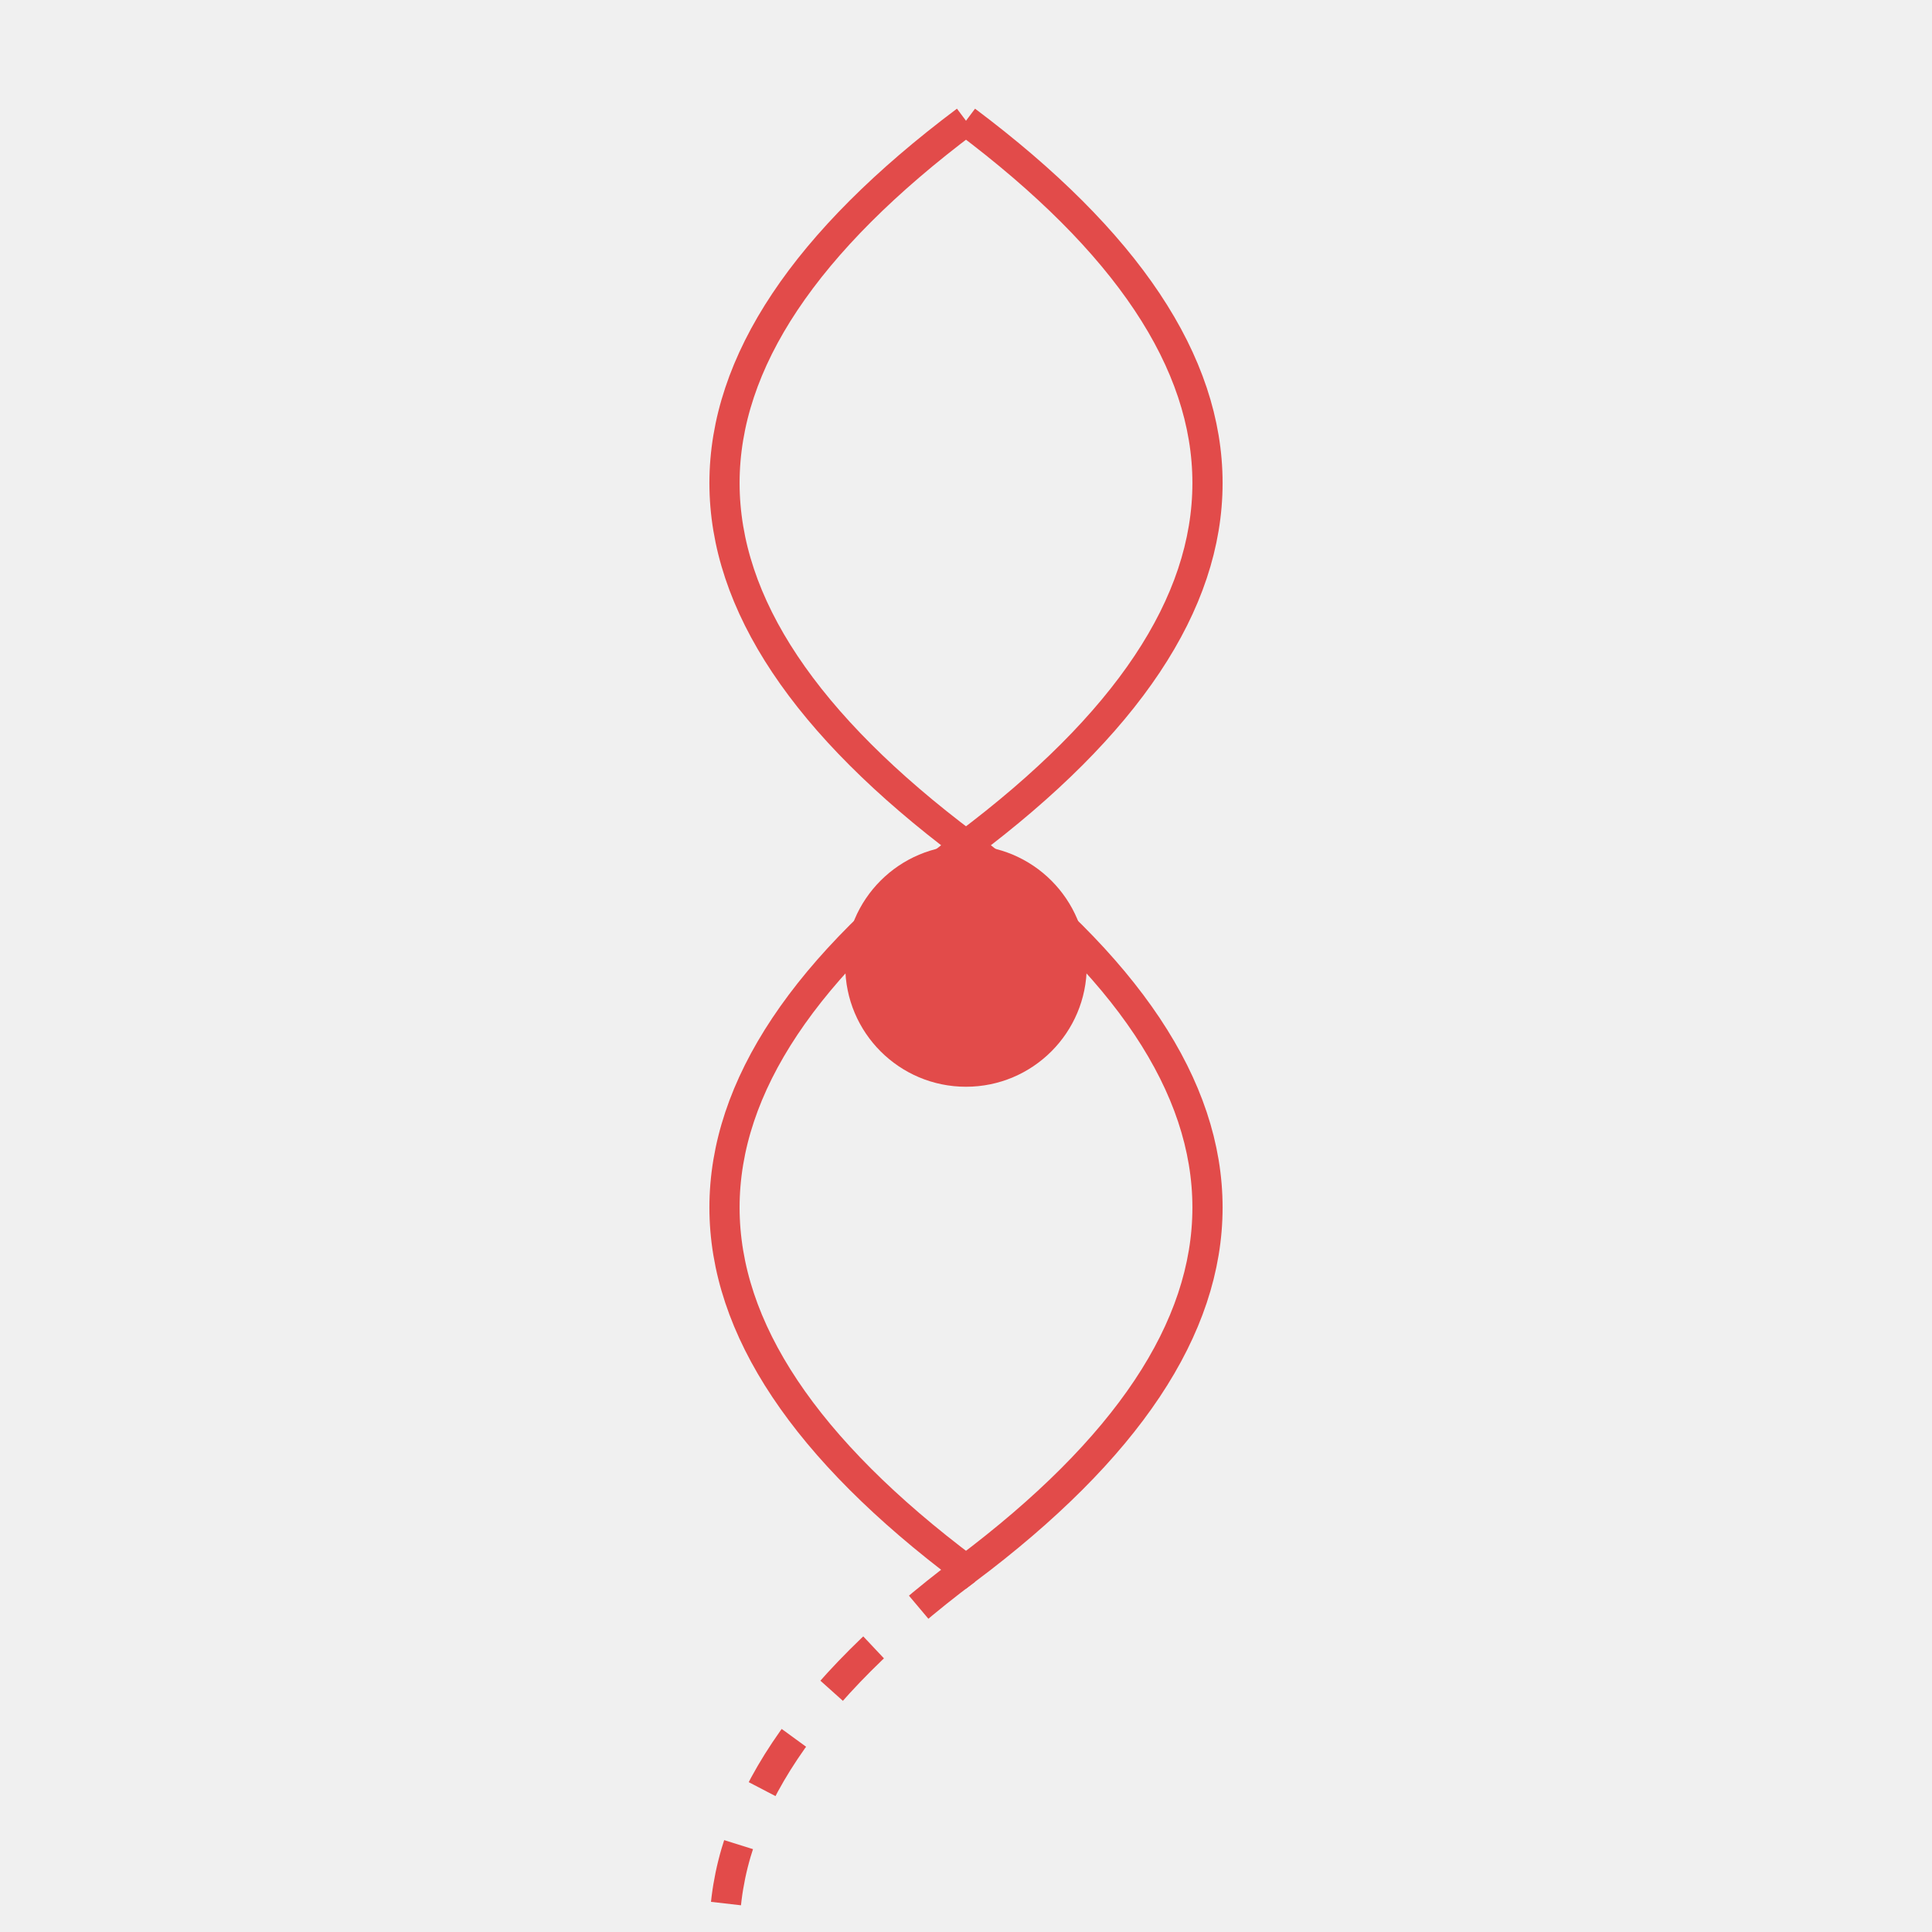
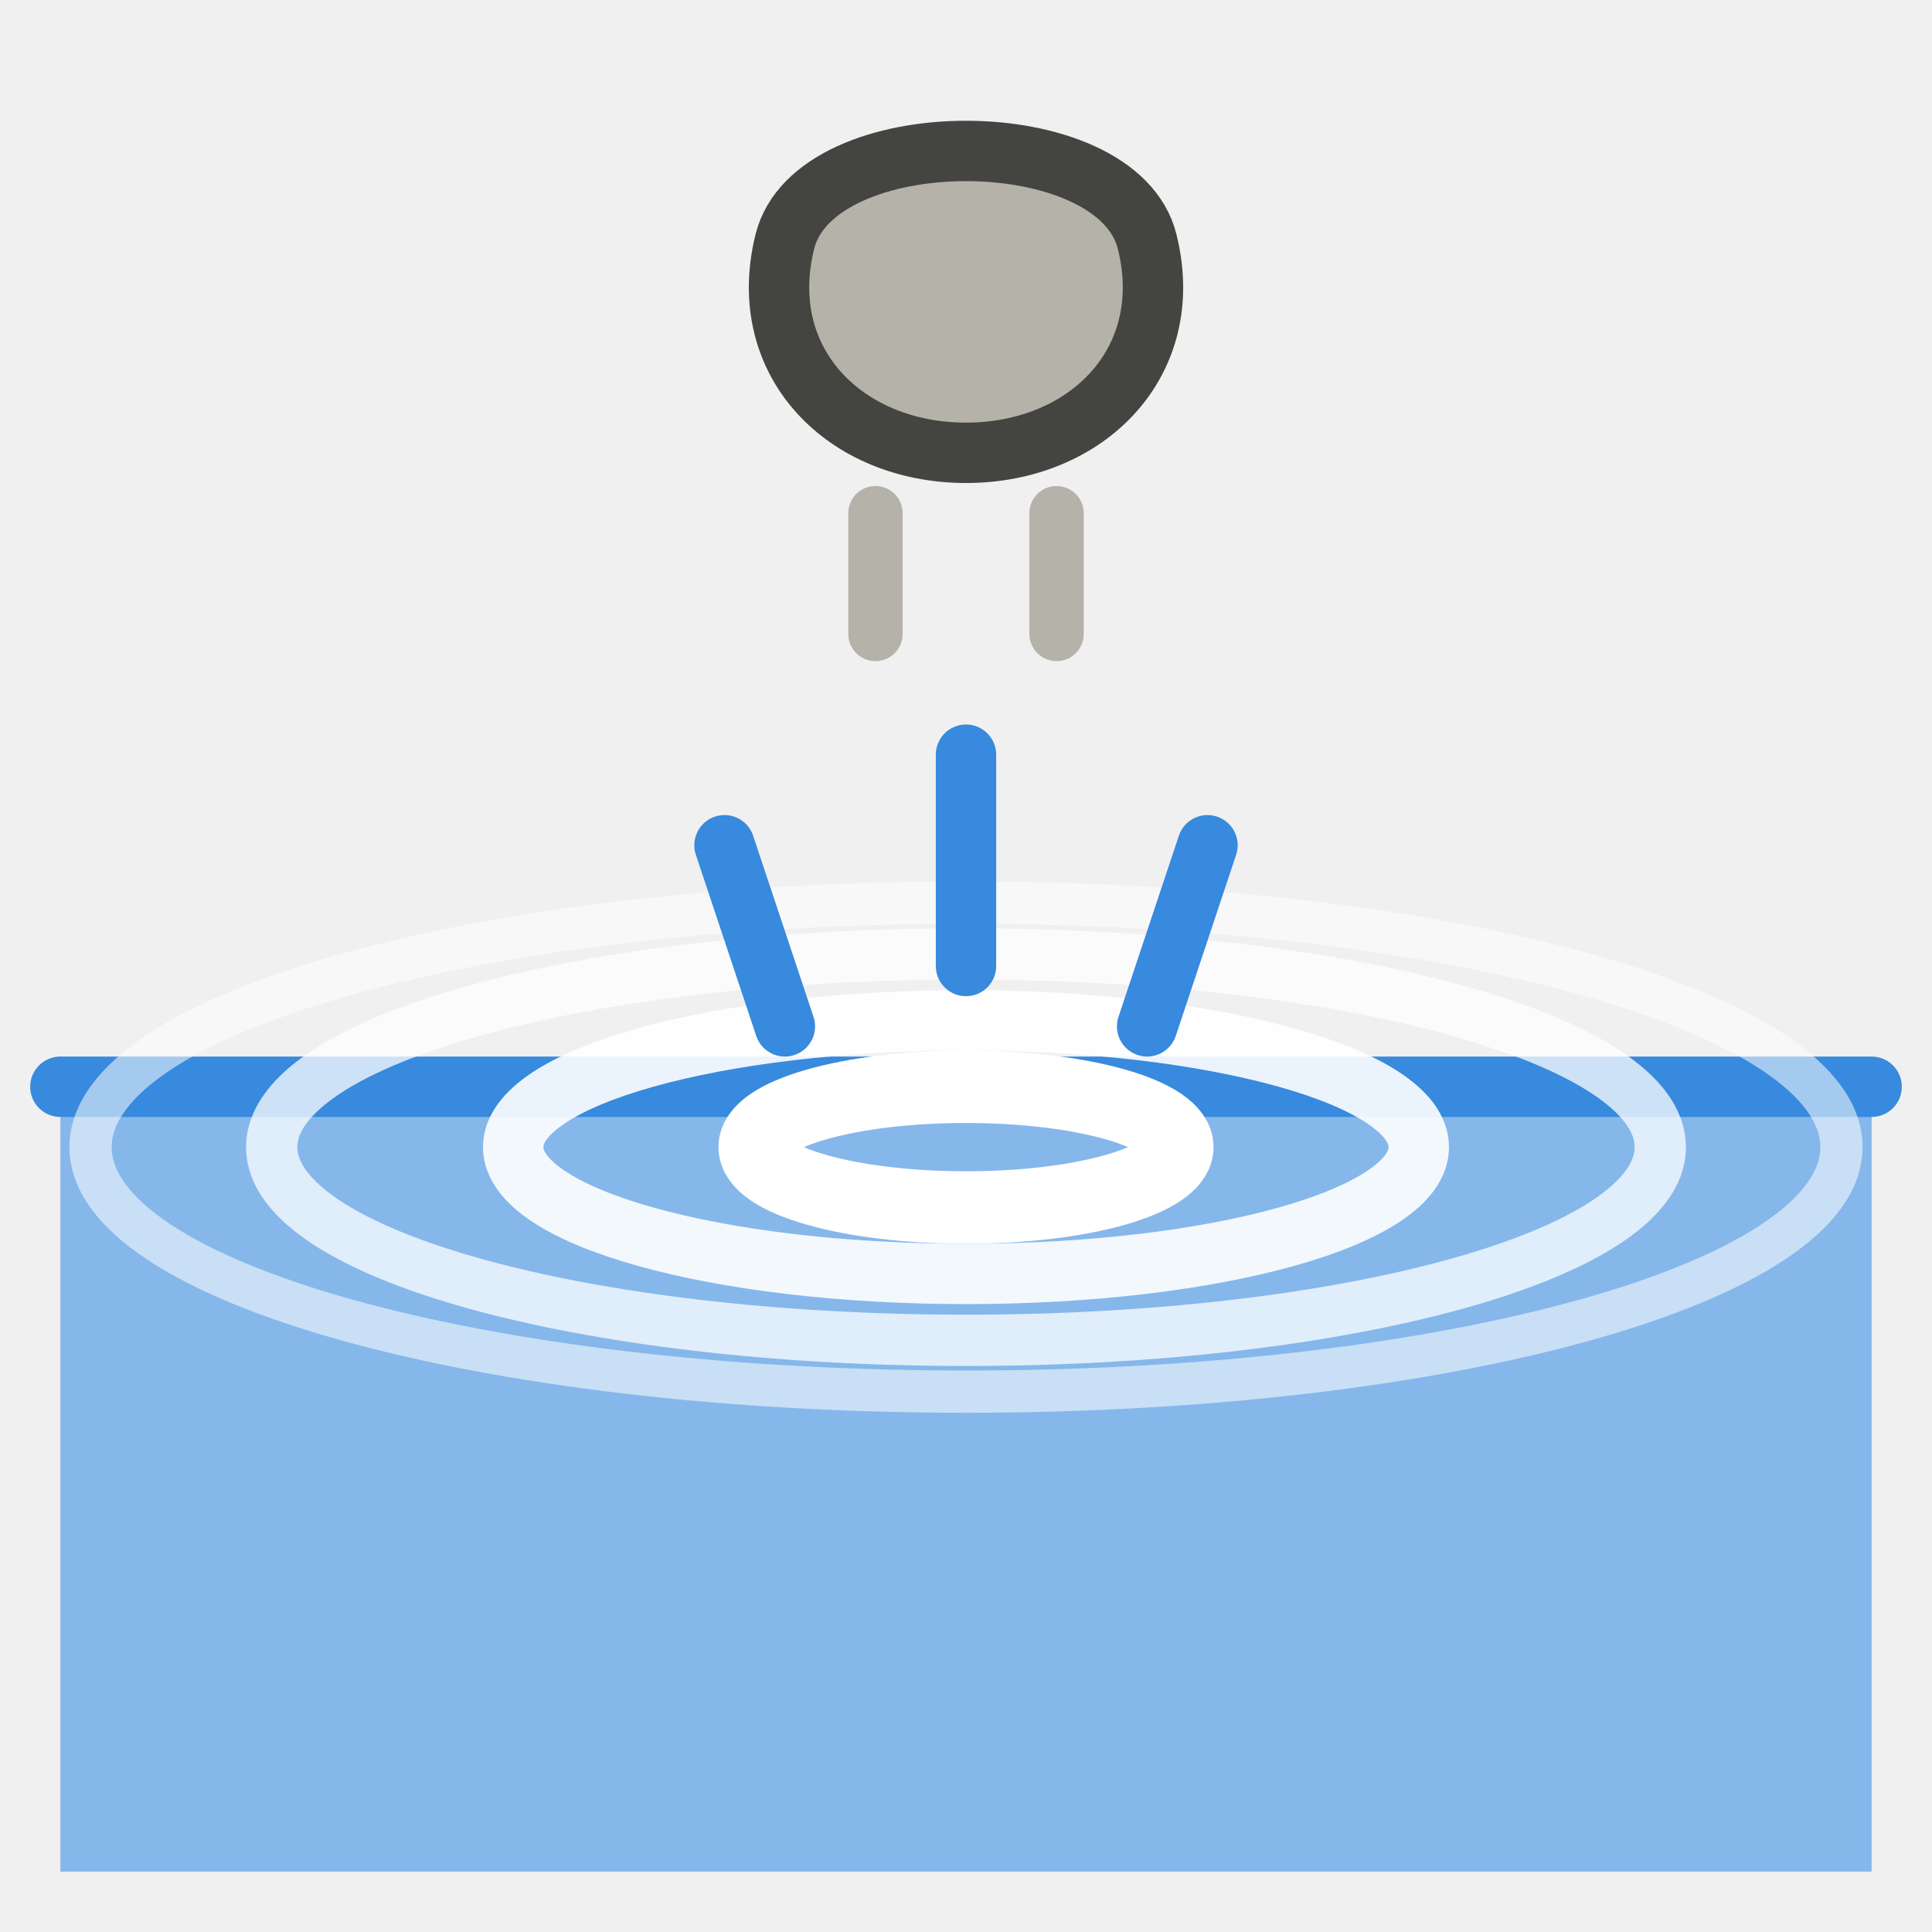
<svg xmlns="http://www.w3.org/2000/svg" viewBox="0 0 64 64">
-   <circle cx="32" cy="32" r="4" fill="#E24B4A" />
-   <path d="M32 4 Q16 16 32 28 Q48 16 32 4" stroke="#E24B4A" stroke-width="1" fill="none" />
-   <path d="M32 28 Q16 40 32 52 Q48 40 32 28" stroke="#E24B4A" stroke-width="1" fill="none" />
-   <path d="M32 52 Q16 64 32 76" stroke="#E24B4A" stroke-width="1" fill="none" stroke-dasharray="2" />
+   <path d="M2 36h60v26H2z" fill="#85B7EB" />
+   <path d="M2 36L62 36" fill="none" stroke="#378ADD" stroke-width="2" stroke-linecap="round" stroke-linejoin="round" />
+   <ellipse cx="32" cy="38" rx="7" ry="2.0" fill="none" stroke="#FFFFFF" stroke-width="2.4" opacity="1" />
+   <ellipse cx="32" cy="38" rx="15" ry="4.2" fill="none" stroke="#FFFFFF" stroke-width="2" opacity="0.9" />
+   <ellipse cx="32" cy="38" rx="23" ry="6.4" fill="none" stroke="#FFFFFF" stroke-width="1.7" opacity="0.75" />
+   <ellipse cx="32" cy="38" rx="29" ry="8.1" fill="none" stroke="#FFFFFF" stroke-width="1.4" opacity="0.55" />
+   <path d="M26 34l-2-6M32 32v-7M38 34l2-6" stroke="#378ADD" stroke-width="2" stroke-linecap="round" />
+   <path d="M26 8c1-4 11-4 12 0 1 4-2 7-6 7s-7-3-6-7z" fill="#B4B2A9" stroke="#444441" stroke-width="2" />
+   <path d="M29 17L29 21" fill="none" stroke="#B4B2A9" stroke-width="1.8" stroke-linecap="round" stroke-linejoin="round" />
+   <path d="M35 17L35 21" fill="none" stroke="#B4B2A9" stroke-width="1.8" stroke-linecap="round" stroke-linejoin="round" />
</svg>
